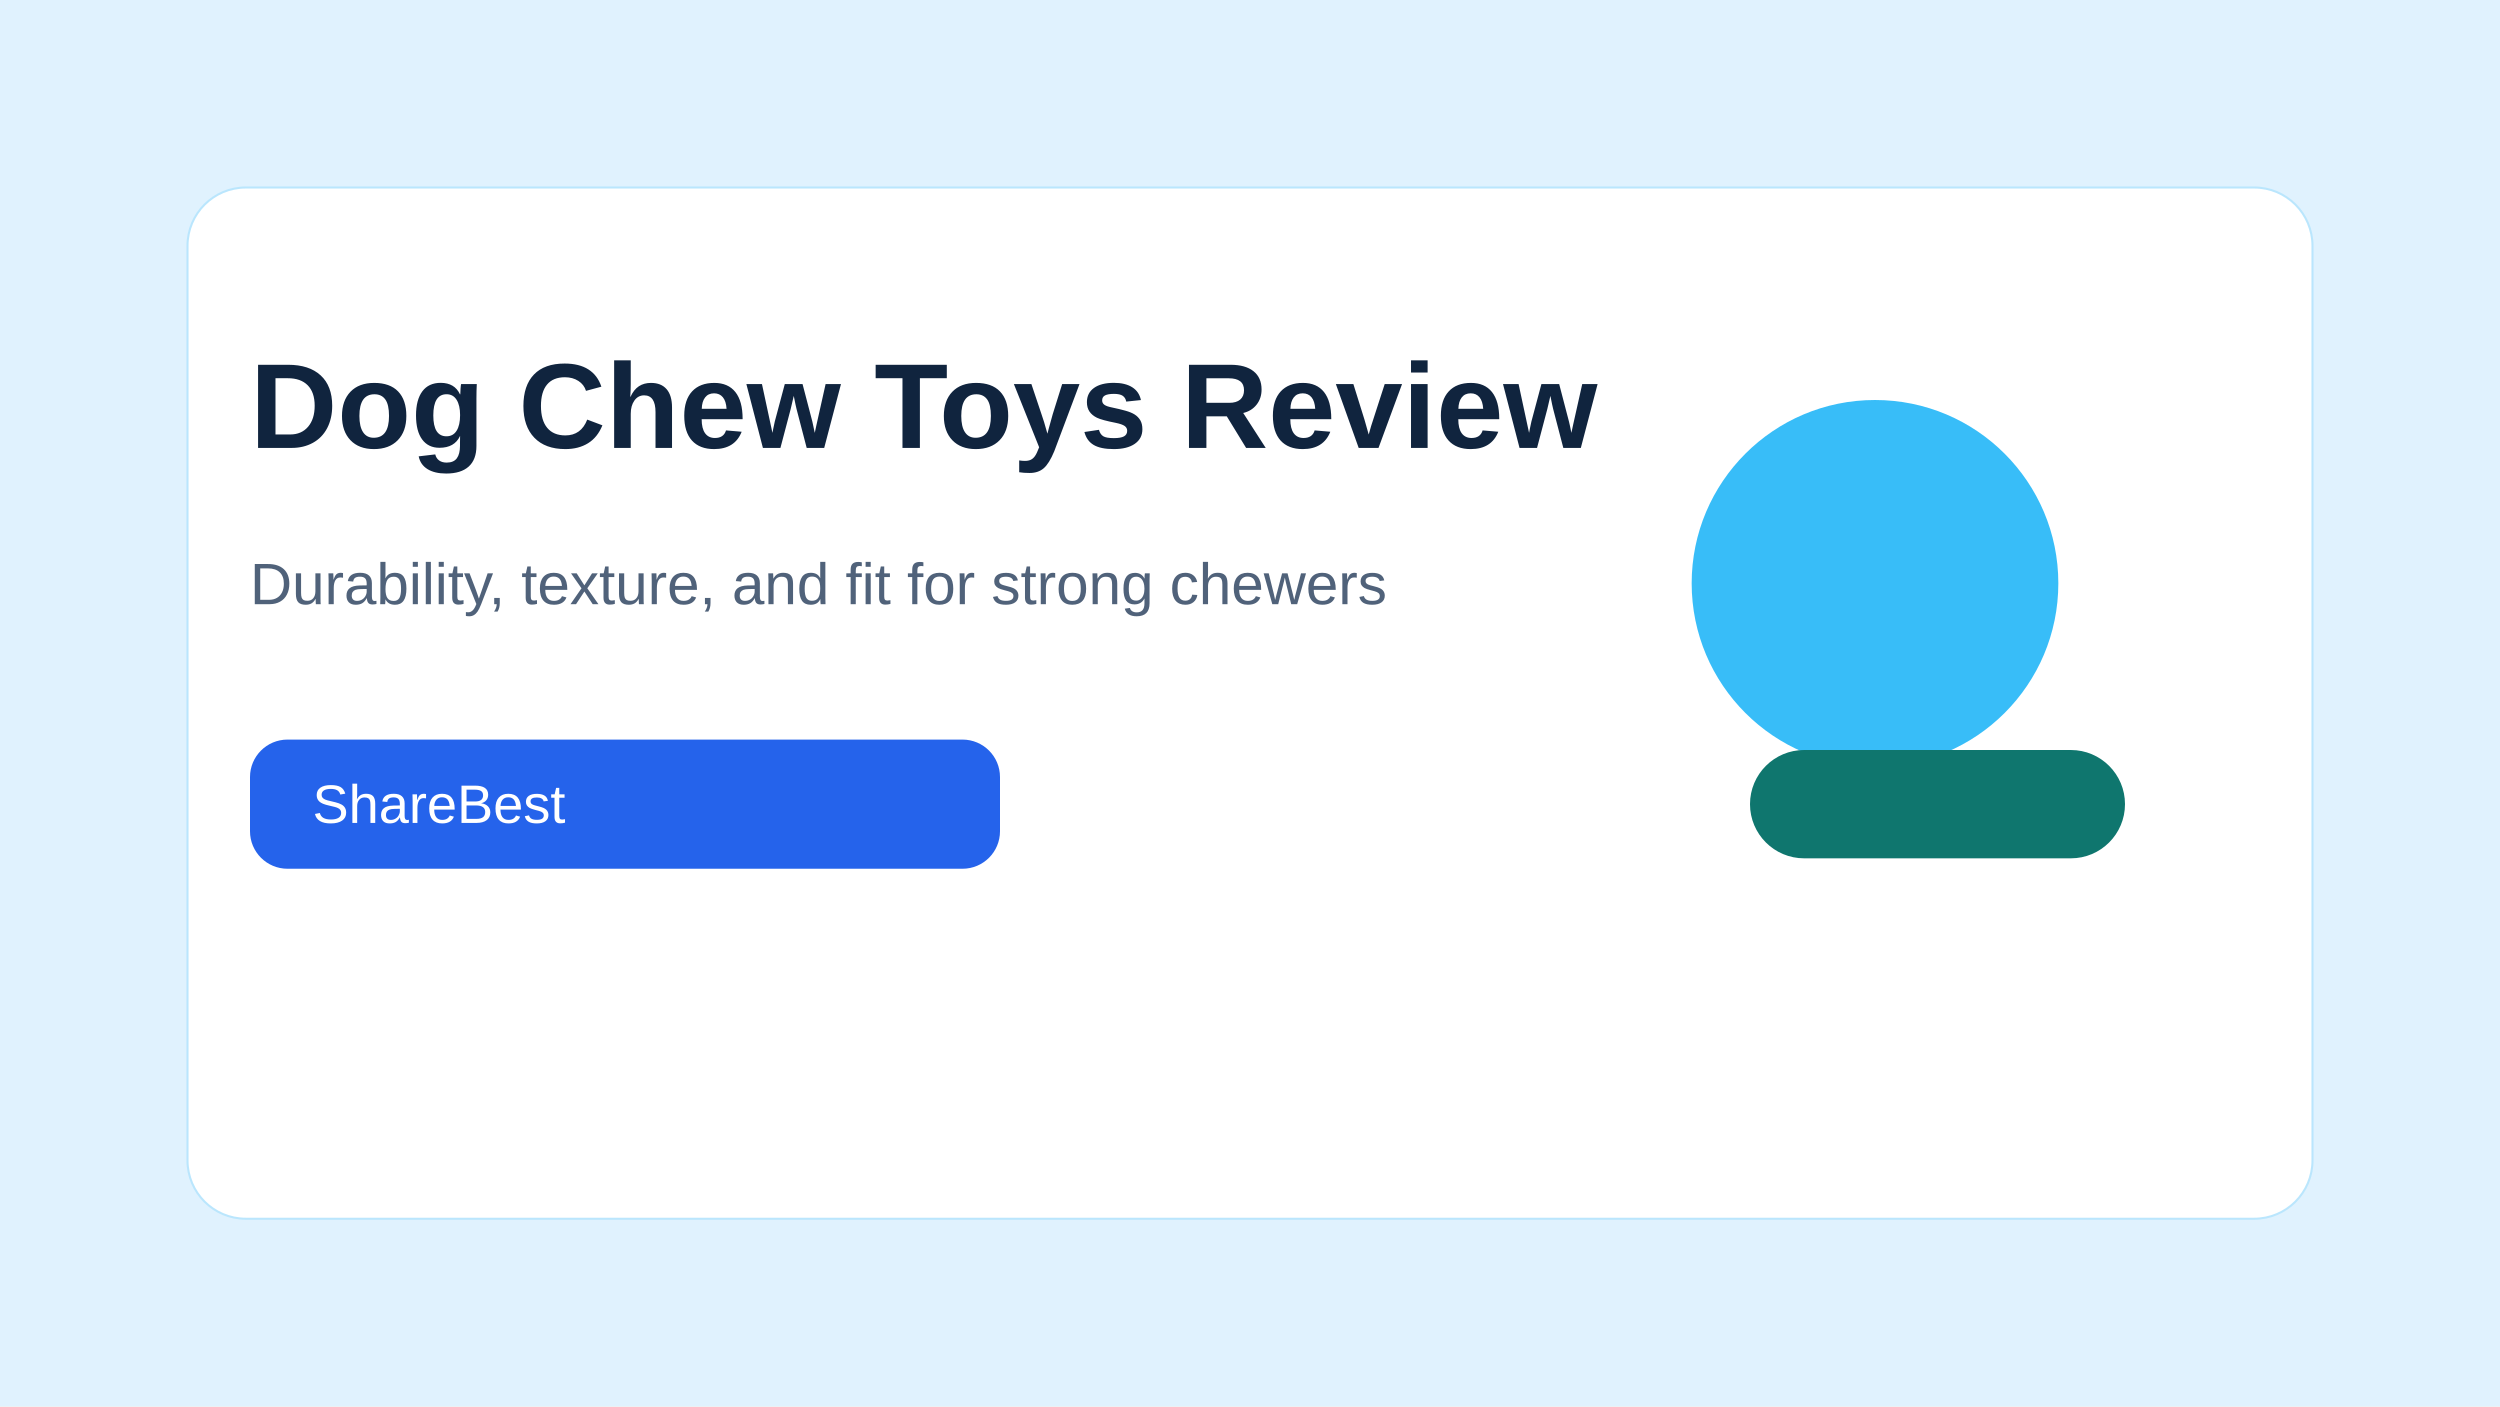
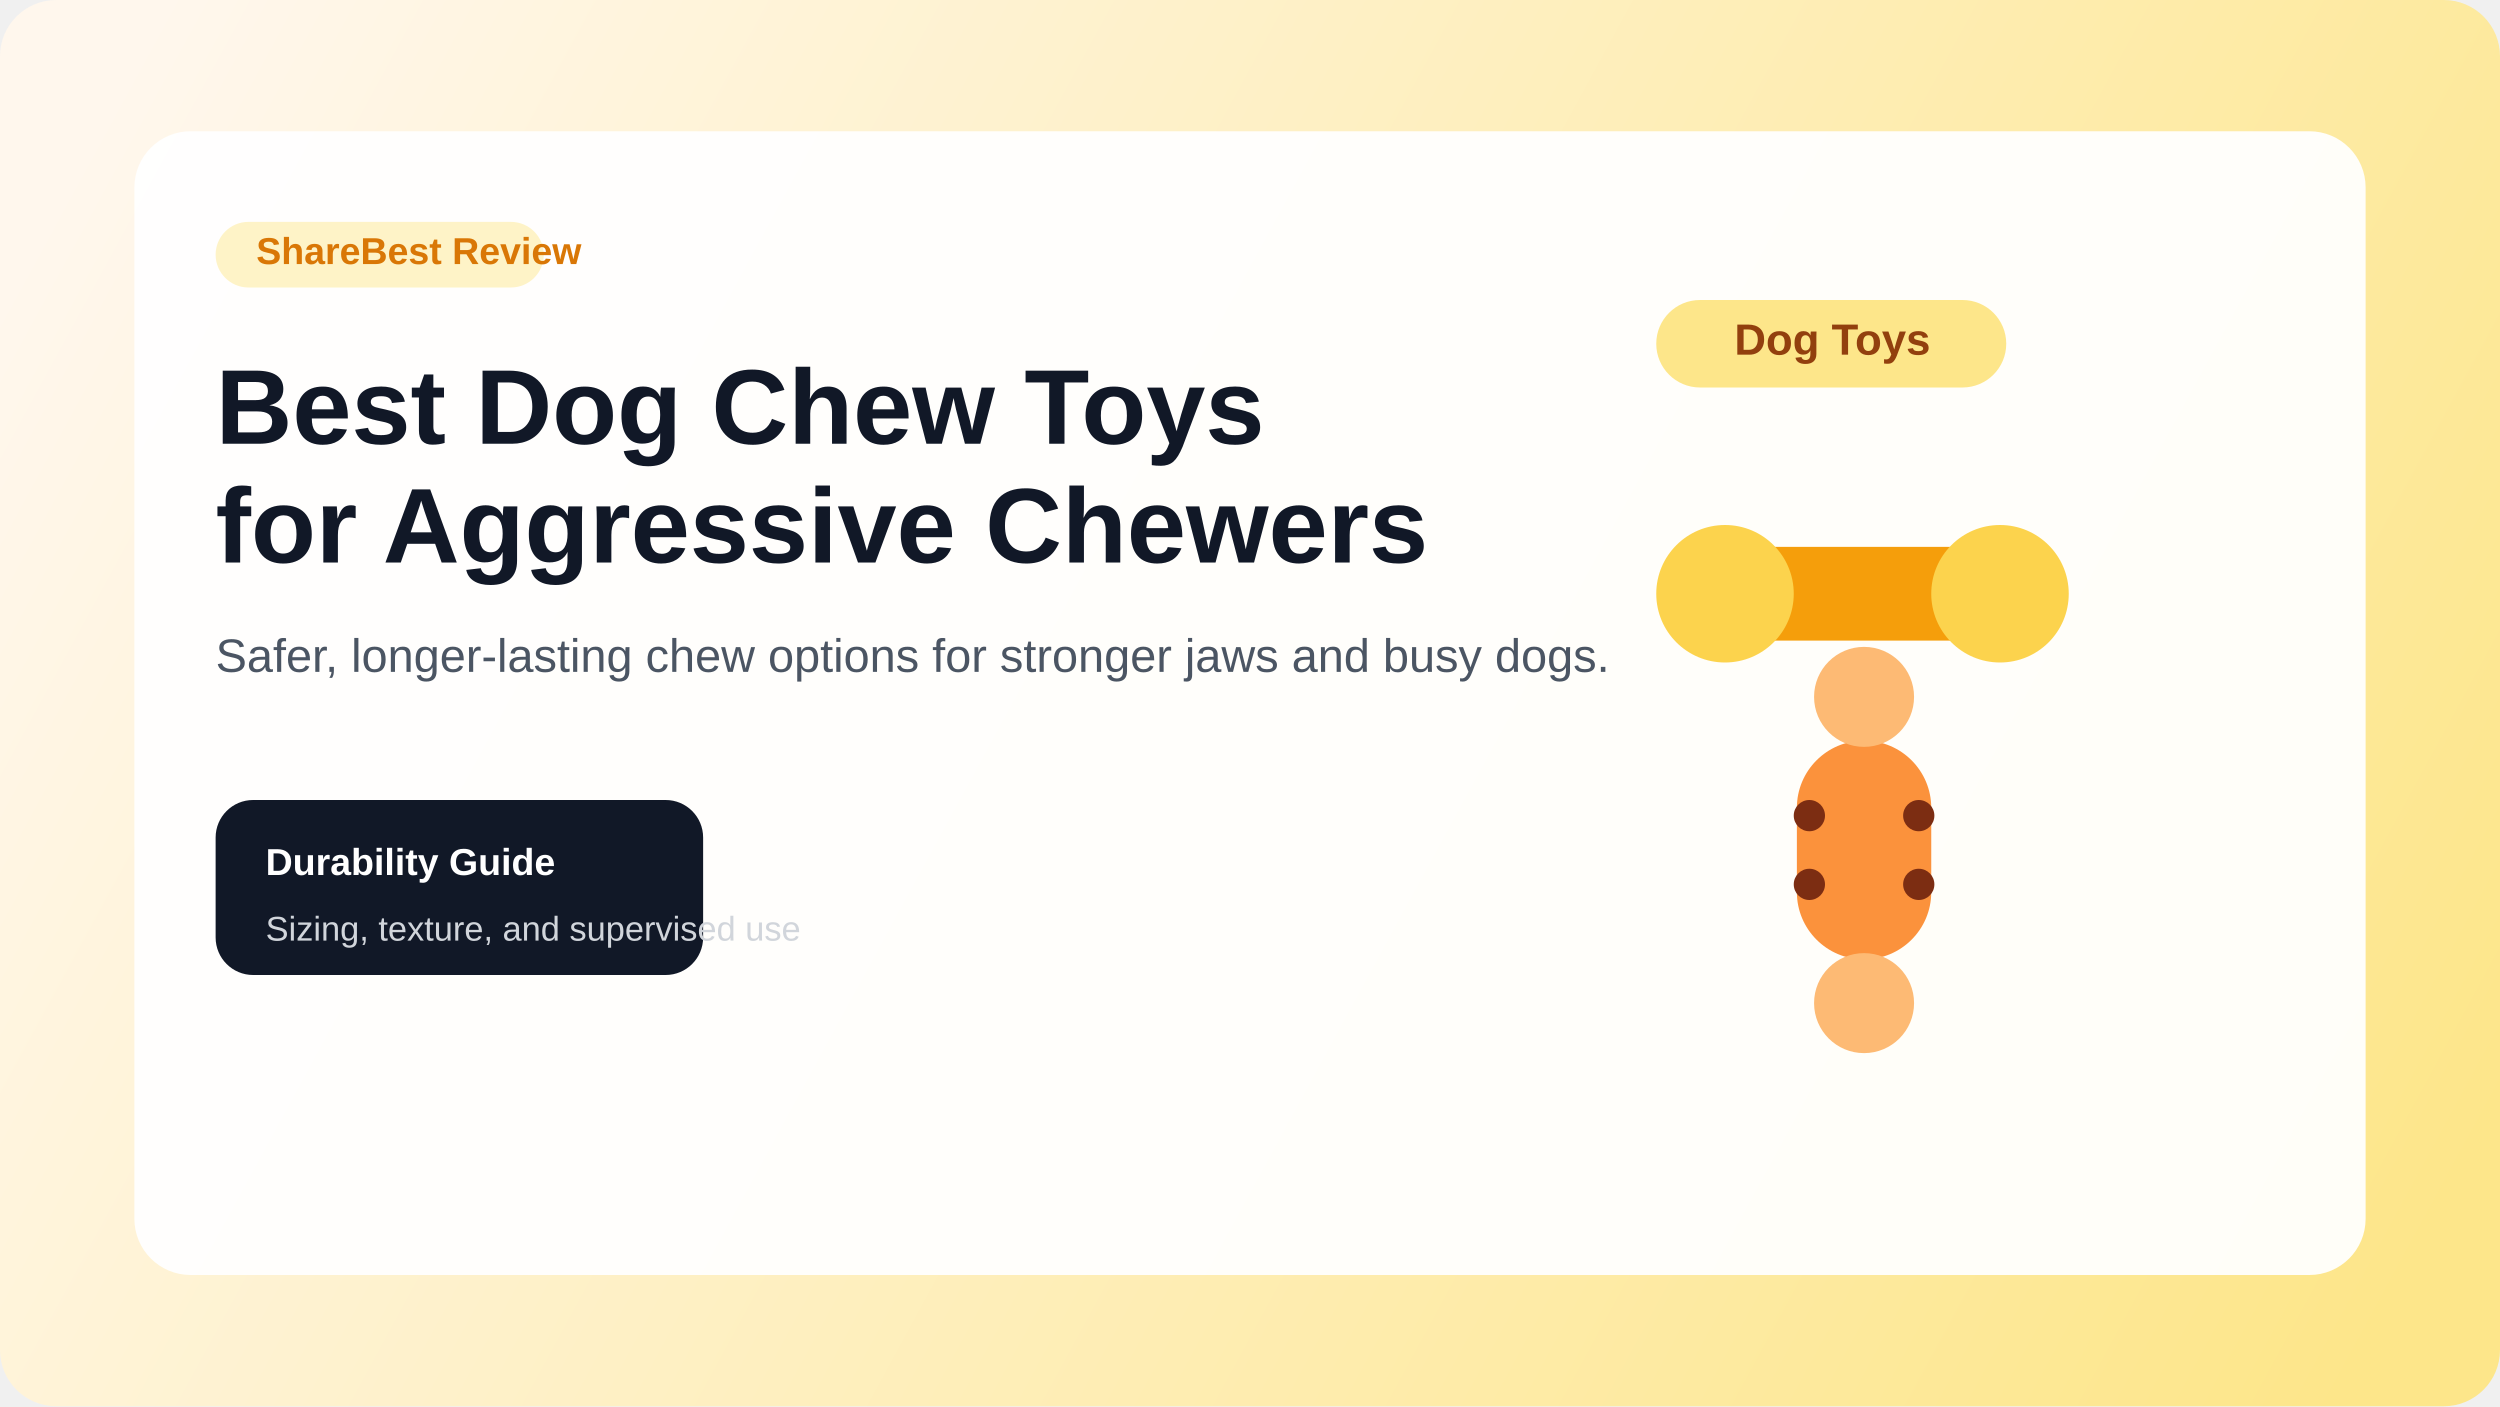
- <svg xmlns="http://www.w3.org/2000/svg" viewBox="0 0 1200 675">
-   <rect width="1200" height="675" fill="#e0f2fe" />
-   <rect x="90" y="90" width="1020" height="495" rx="28" fill="#ffffff" stroke="#bae6fd" />
-   <text x="120" y="215" font-size="58" font-family="Arial, sans-serif" font-weight="700" fill="#10243e">Dog Chew Toys Review</text>
-   <text x="120" y="290" font-size="28" font-family="Arial, sans-serif" fill="#50627a">Durability, texture, and fit for strong chewers</text>
-   <rect x="120" y="355" width="360" height="62" rx="18" fill="#2563eb" />
-   <text x="150" y="395" font-size="26" font-family="Arial, sans-serif" fill="#ffffff">ShareBest</text>
-   <circle cx="900" cy="280" r="88" fill="#38bdf8" />
-   <rect x="840" y="360" width="180" height="52" rx="26" fill="#0f766e" />
+ <svg xmlns="http://www.w3.org/2000/svg" width="1600" height="900" viewBox="0 0 1600 900" fill="none">
+   <rect width="1600" height="900" rx="36" fill="url(#bg)" />
+   <rect x="86" y="84" width="1428" height="732" rx="36" fill="white" fill-opacity="0.94" />
+   <rect x="138" y="142" width="210" height="42" rx="21" fill="#FEF3C7" />
+   <text x="164" y="169" fill="#D97706" font-family="Arial, sans-serif" font-size="24" font-weight="700">ShareBest Review</text>
+   <text x="138" y="284" fill="#111827" font-family="Arial, sans-serif" font-size="68" font-weight="800">Best Dog Chew Toys</text>
+   <text x="138" y="360" fill="#111827" font-family="Arial, sans-serif" font-size="68" font-weight="800">for Aggressive Chewers</text>
+   <text x="138" y="430" fill="#4B5563" font-family="Arial, sans-serif" font-size="30">Safer, longer-lasting chew options for stronger jaws and busy dogs.</text>
+   <rect x="138" y="512" width="312" height="112" rx="24" fill="#111827" />
+   <text x="170" y="560" fill="white" font-family="Arial, sans-serif" font-size="24" font-weight="700">Durability Guide</text>
+   <text x="170" y="602" fill="#D1D5DB" font-family="Arial, sans-serif" font-size="22">Sizing, texture, and supervised use</text>
+   <rect x="1060" y="192" width="224" height="56" rx="28" fill="#FDE68A" />
+   <text x="1110" y="227" fill="#92400E" font-family="Arial, sans-serif" font-size="28" font-weight="700">Dog Toys</text>
+   <rect x="1082" y="350" width="220" height="60" rx="30" fill="#F59E0B" />
+   <circle cx="1104" cy="380" r="44" fill="#FCD34D" />
+   <circle cx="1280" cy="380" r="44" fill="#FCD34D" />
+   <rect x="1150" y="474" width="86" height="140" rx="43" fill="#FB923C" />
+   <circle cx="1193" cy="446" r="32" fill="#FDBA74" />
+   <circle cx="1193" cy="642" r="32" fill="#FDBA74" />
+   <circle cx="1158" cy="522" r="10" fill="#7C2D12" />
+   <circle cx="1228" cy="522" r="10" fill="#7C2D12" />
+   <circle cx="1158" cy="566" r="10" fill="#7C2D12" />
+   <circle cx="1228" cy="566" r="10" fill="#7C2D12" />
+   <defs>
+     <linearGradient id="bg" x1="70" y1="64" x2="1520" y2="854" gradientUnits="userSpaceOnUse">
+       <stop stop-color="#FFF7ED" />
+       <stop offset="1" stop-color="#FDE68A" />
+     </linearGradient>
+   </defs>
</svg>
